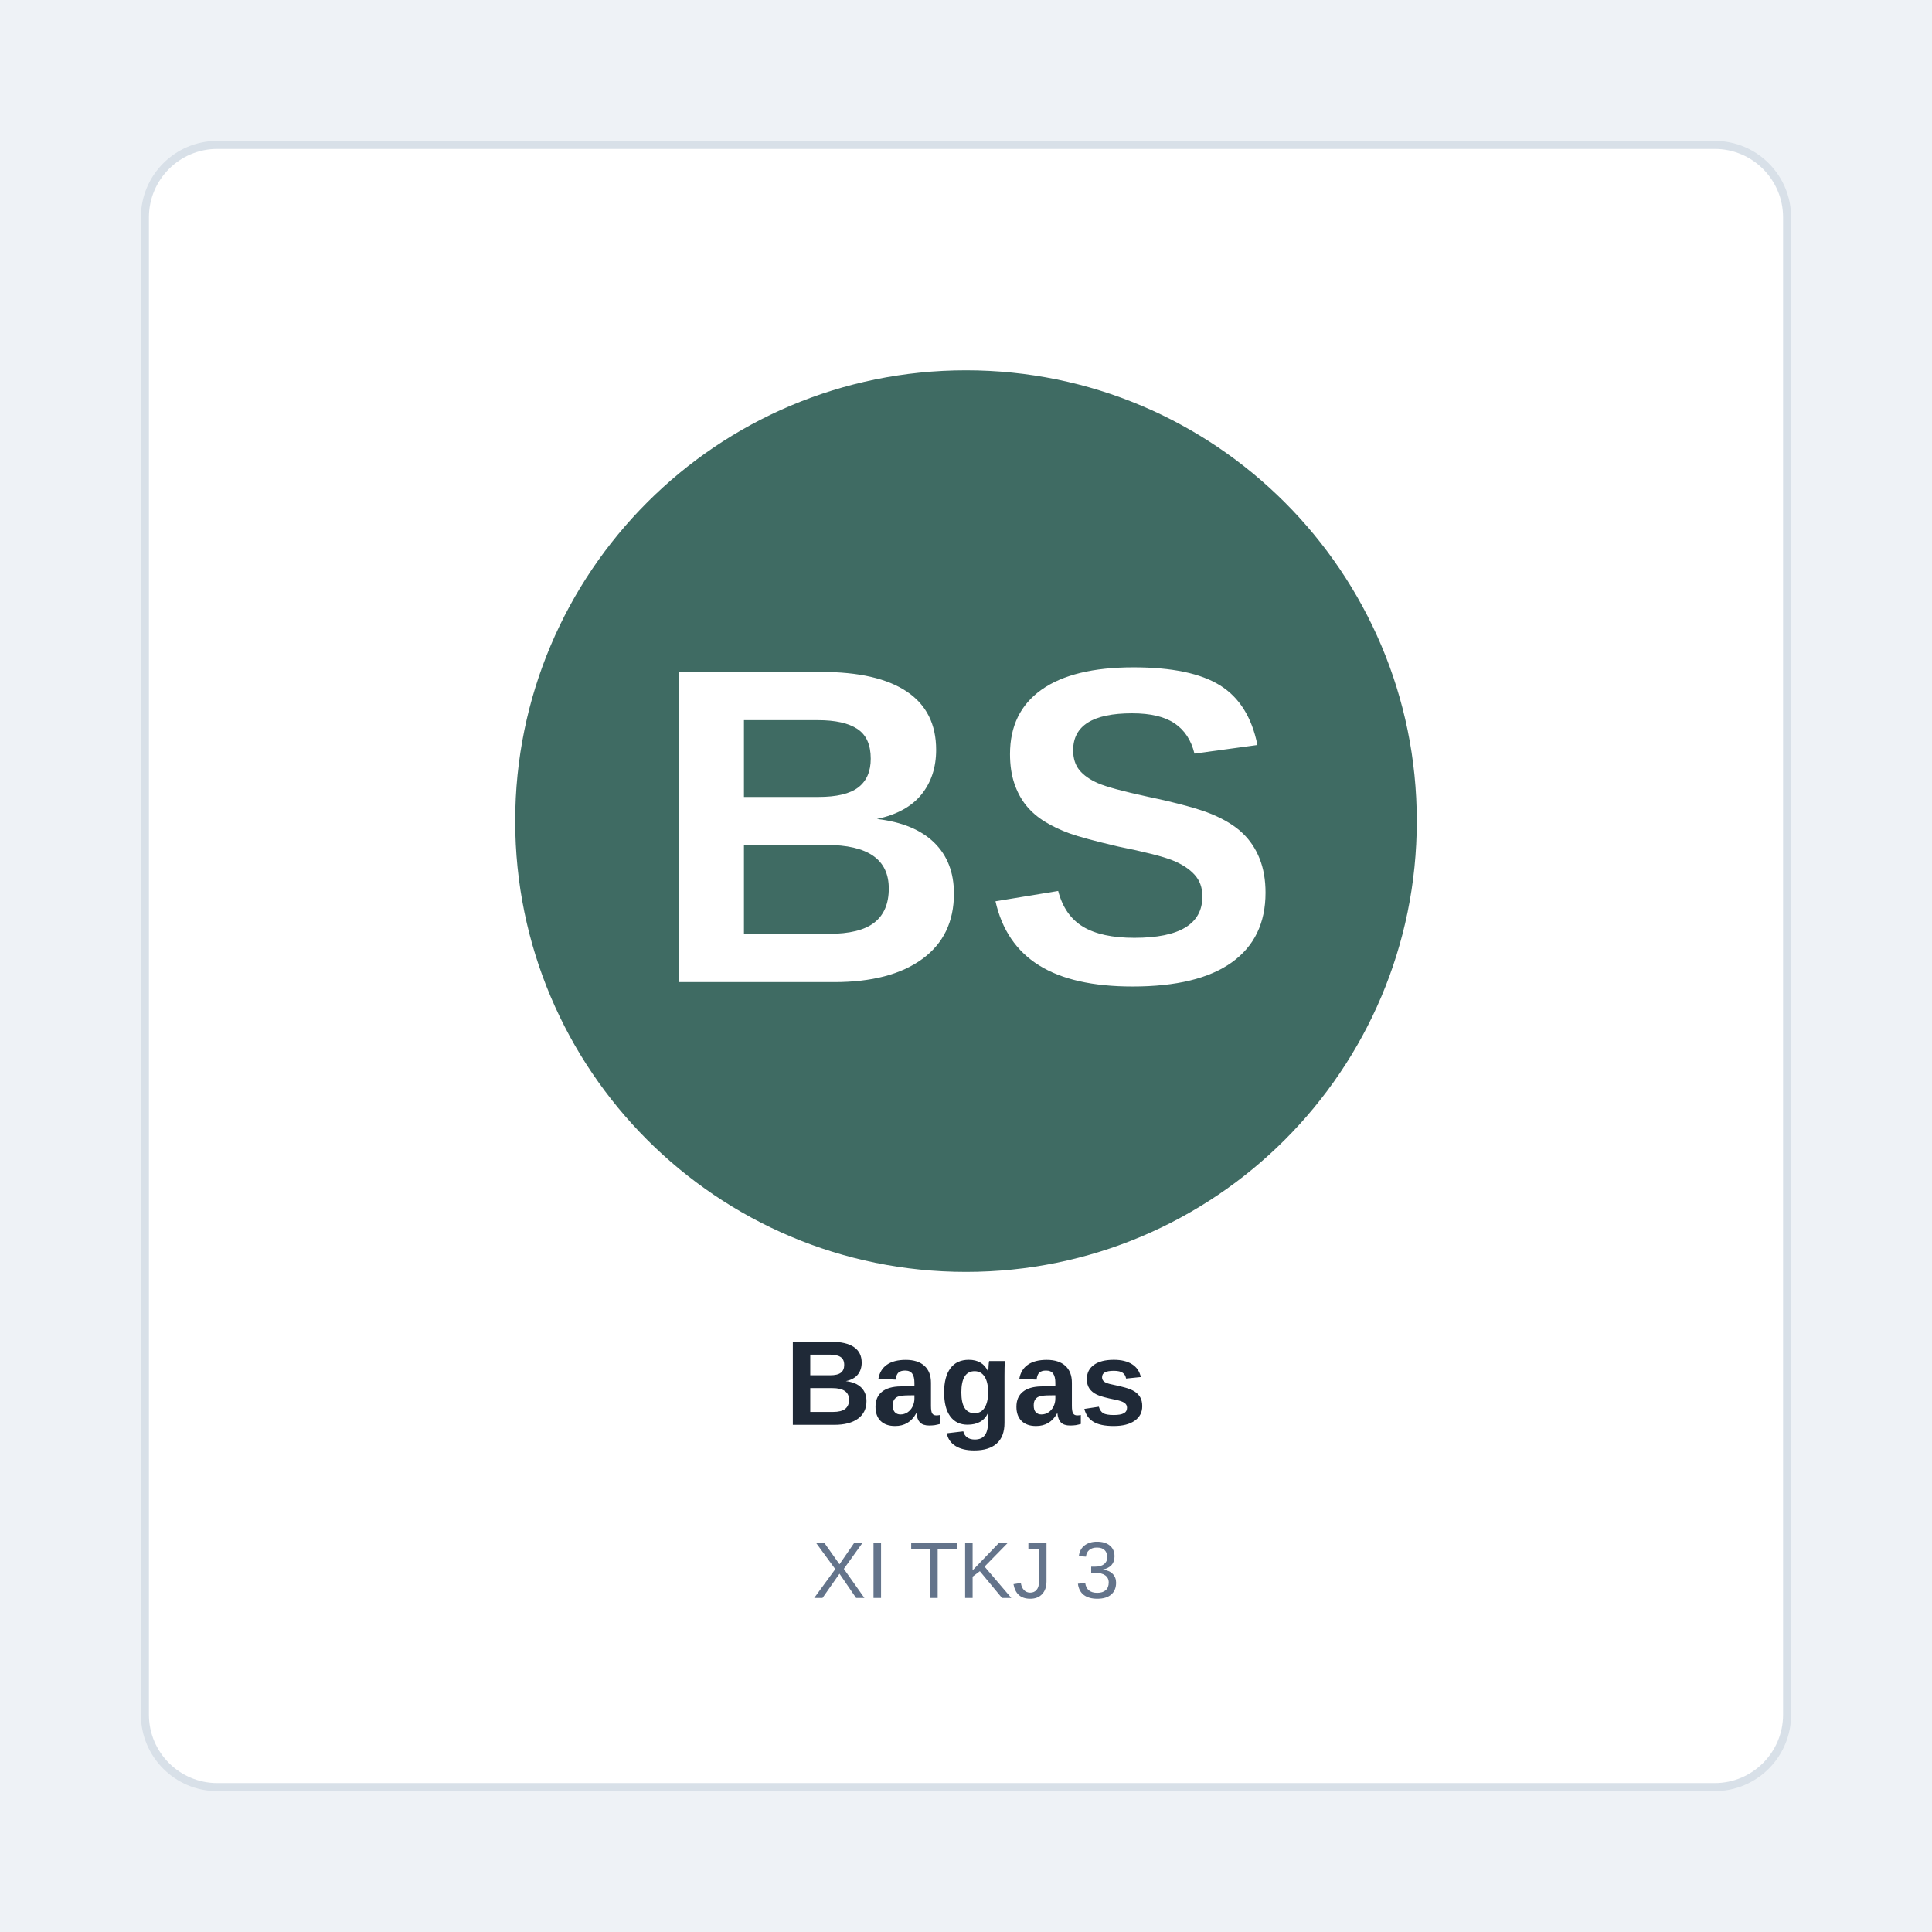
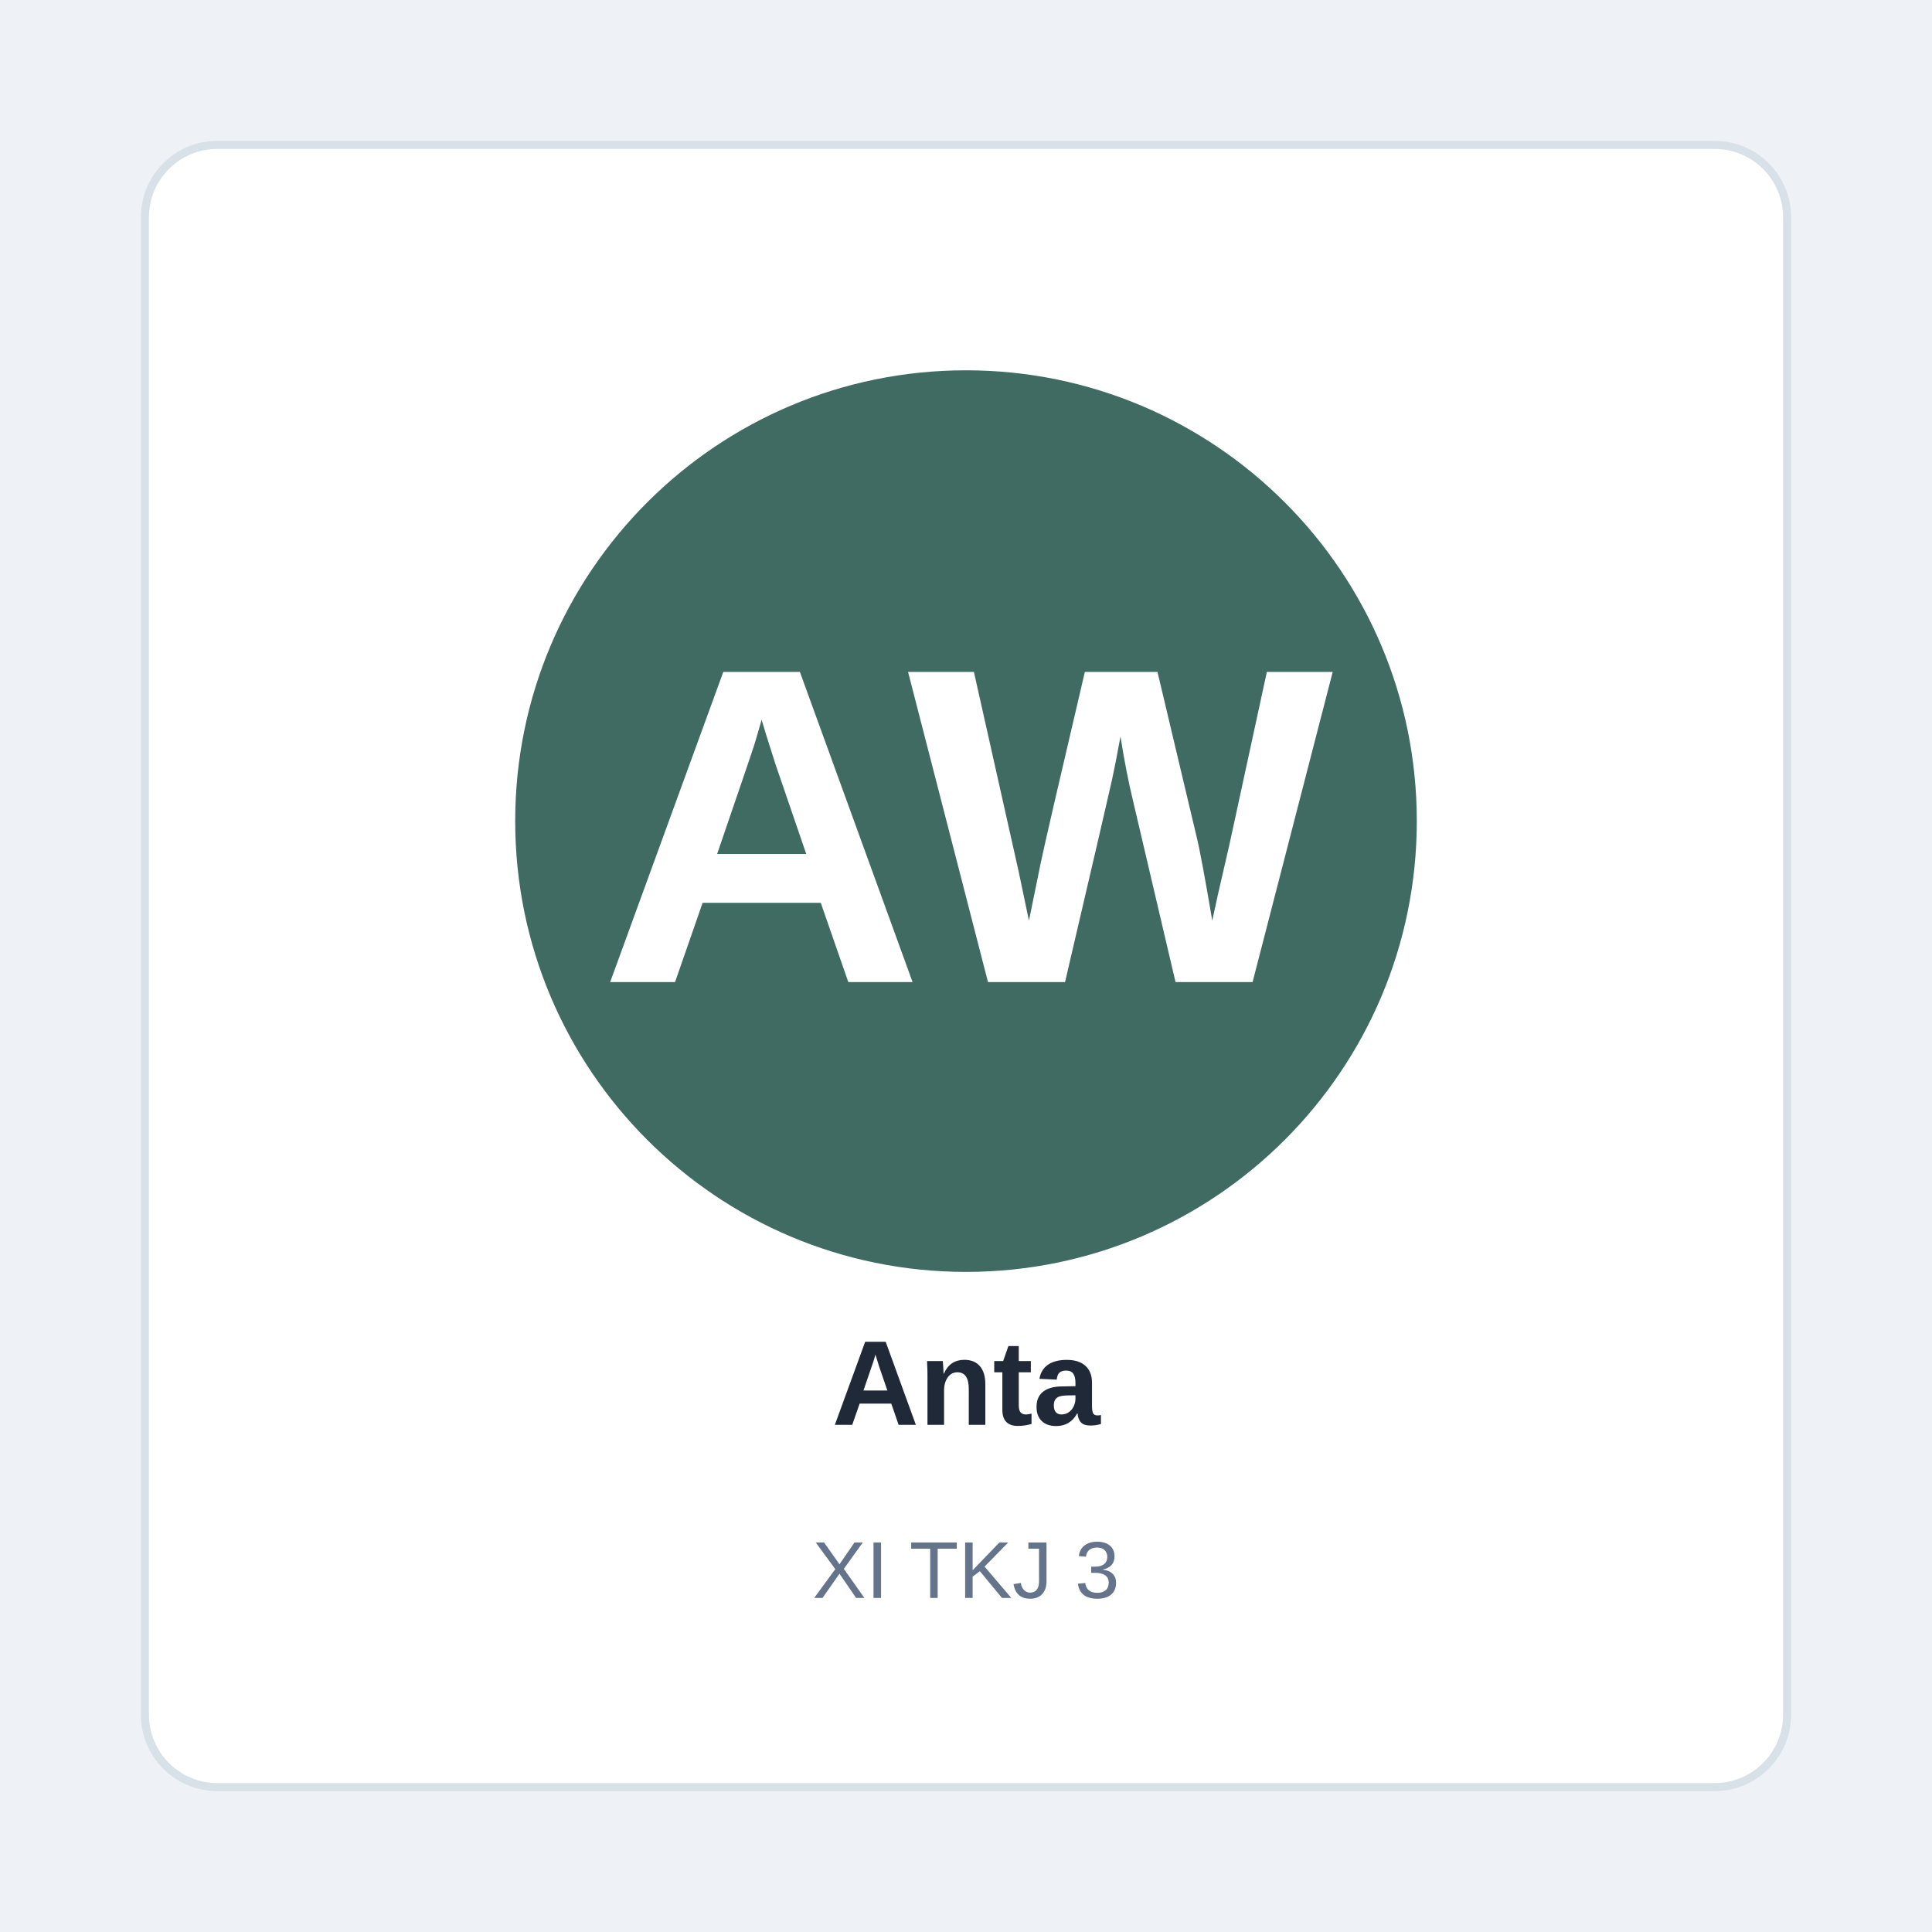
<svg xmlns="http://www.w3.org/2000/svg" width="480" height="480" viewBox="0 0 480 480">
  <rect width="480" height="480" fill="#eef2f6" />
  <rect x="36" y="36" width="408" height="408" rx="18" fill="#ffffff" stroke="#d8e0e8" stroke-width="2" />
  <circle cx="240" cy="204" r="112" fill="#3f6b63" />
-   <text x="240" y="244" font-family="Arial, sans-serif" font-size="112" font-weight="700" fill="#ffffff" text-anchor="middle" letter-spacing="2">BS</text>
-   <text x="240" y="354" font-family="Arial, sans-serif" font-size="30" font-weight="600" fill="#1f2937" text-anchor="middle">Bagas</text>
+   <text x="240" y="244" font-family="Arial, sans-serif" font-size="112" font-weight="700" fill="#ffffff" text-anchor="middle" letter-spacing="2">AW</text>
+   <text x="240" y="354" font-family="Arial, sans-serif" font-size="30" font-weight="600" fill="#1f2937" text-anchor="middle">Anta</text>
  <text x="240" y="397" font-family="Arial, sans-serif" font-size="20" fill="#64748b" text-anchor="middle">XI TKJ 3</text>
</svg>
